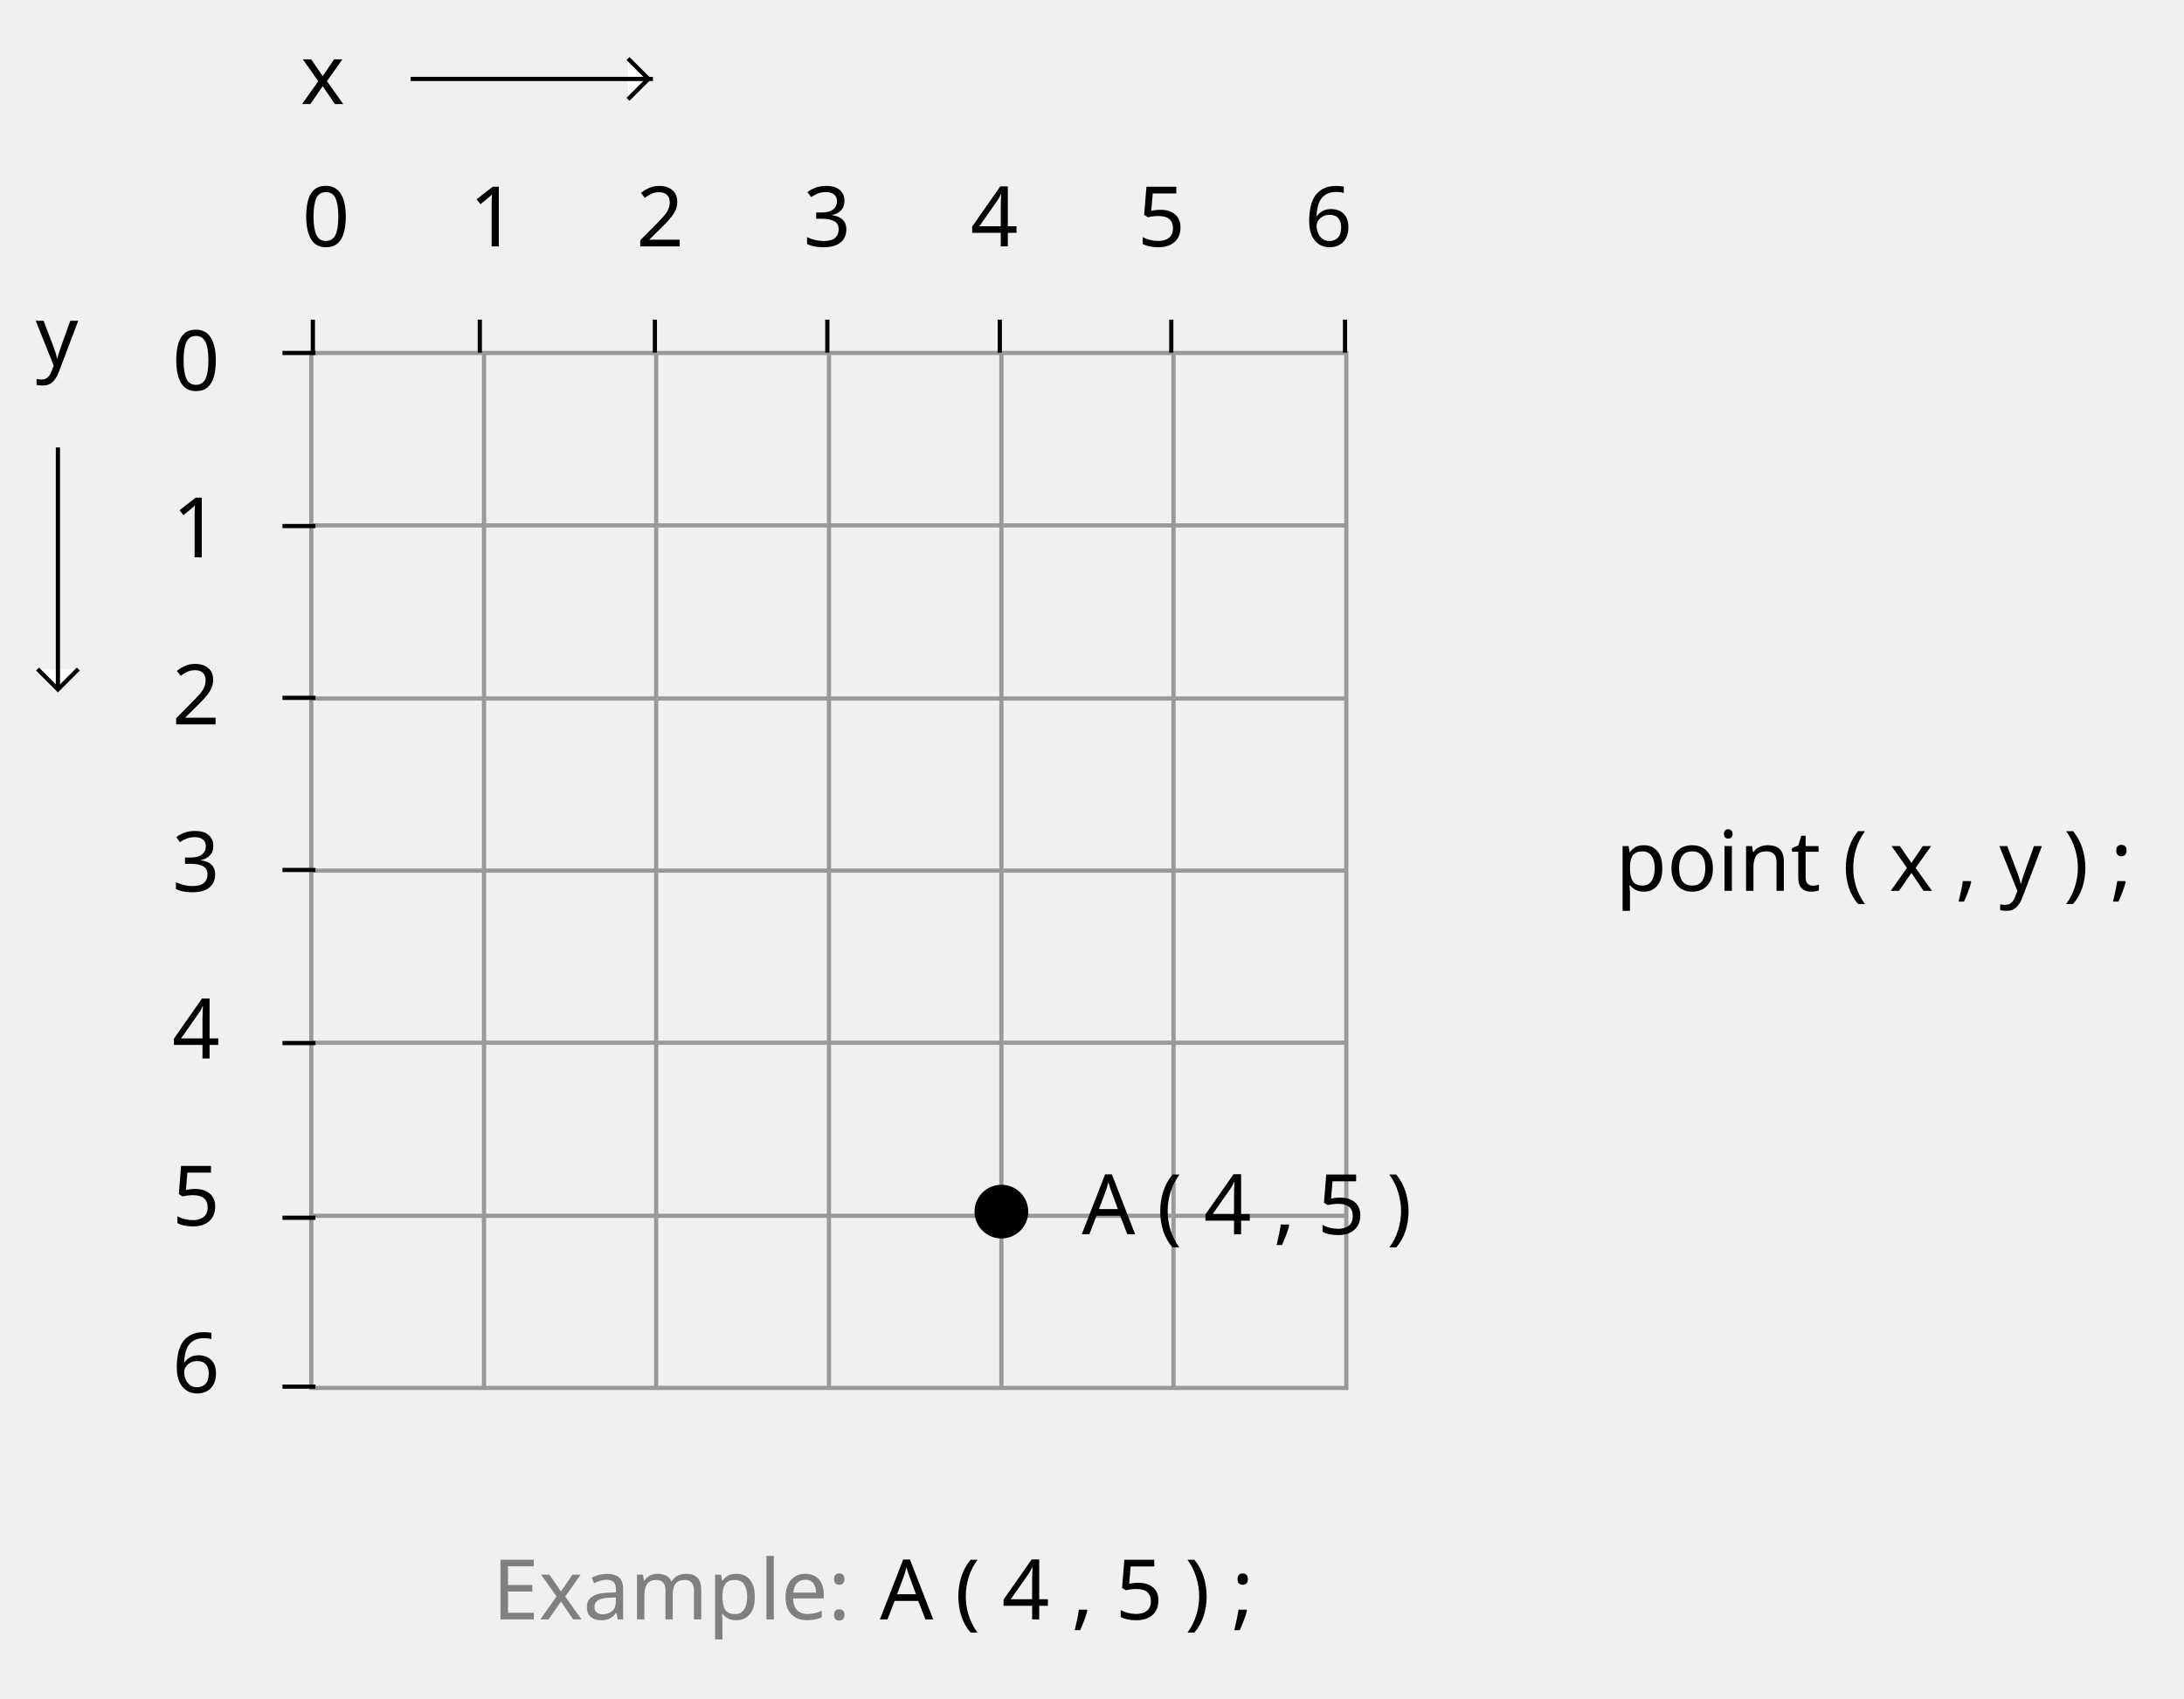
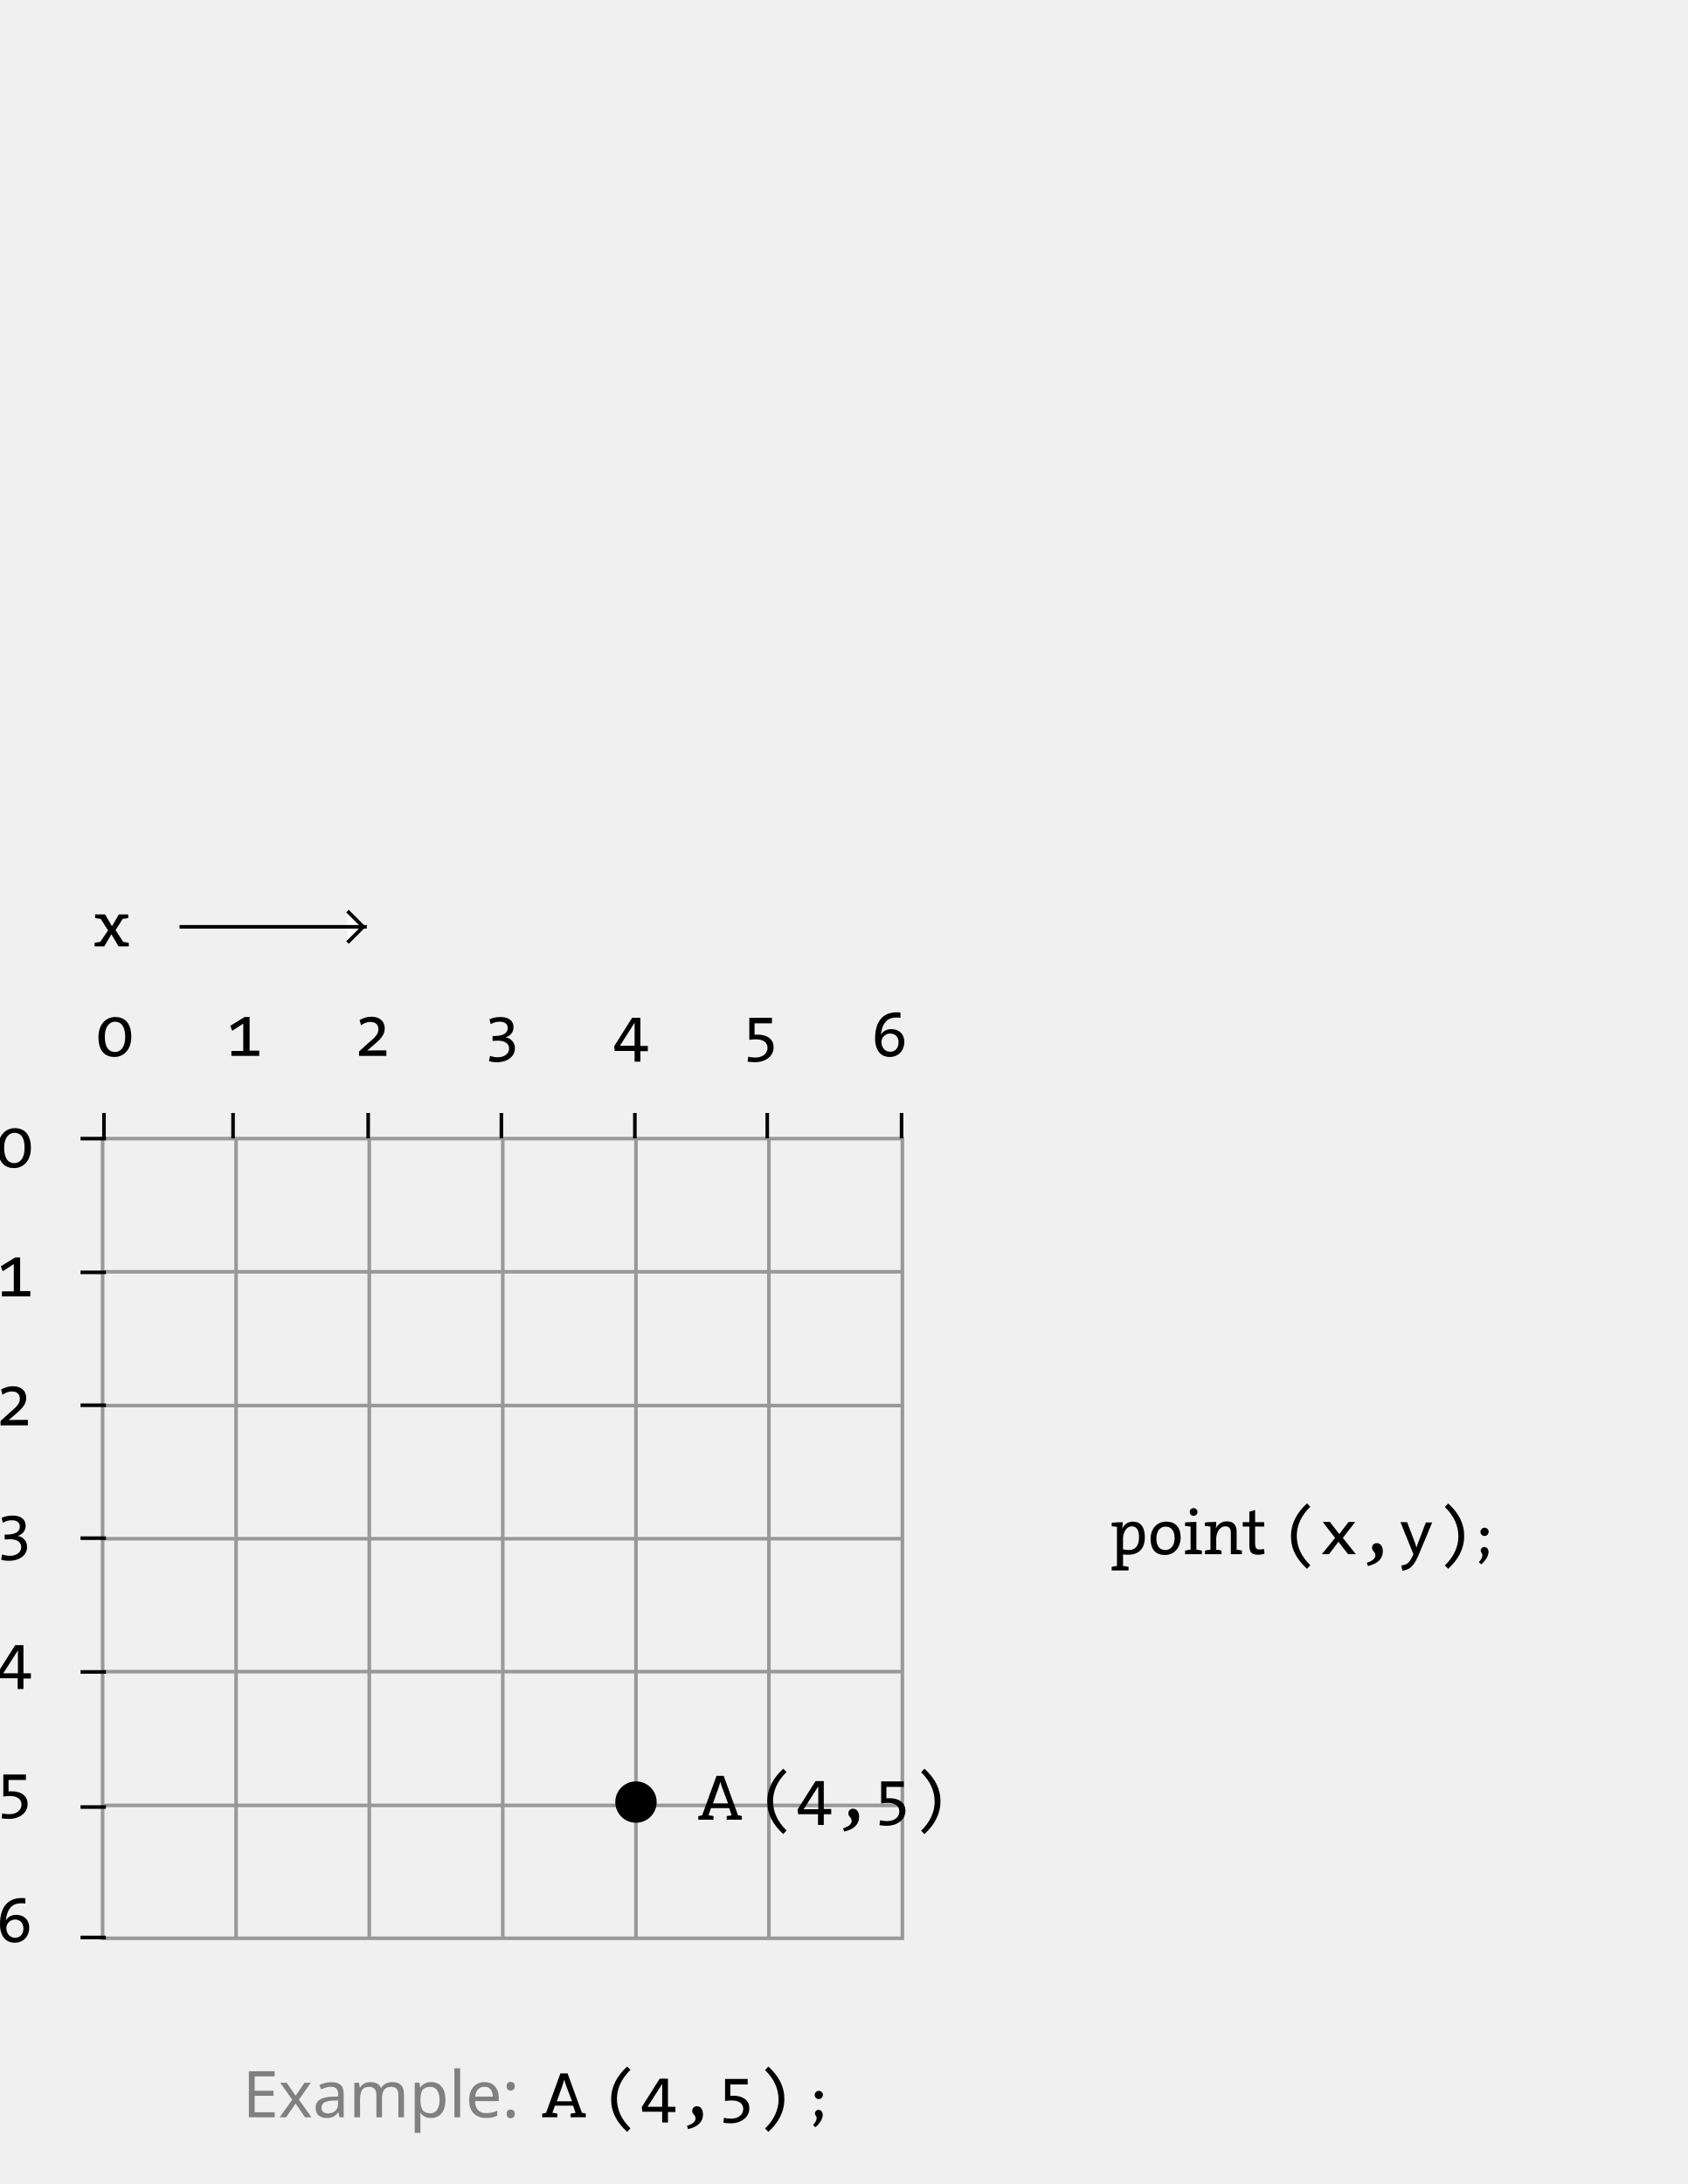
- <svg xmlns="http://www.w3.org/2000/svg" version="1.1" id="Layer_1" x="0px" y="0px" viewBox="-50 156 675 525" enable-background="new -50 156 675 525" xml:space="preserve">
+ <svg xmlns="http://www.w3.org/2000/svg" version="1.1" id="Layer_1" x="0px" y="0px" viewBox="0 0 612 792" enable-background="new 0 0 612 792" xml:space="preserve">
  <g>
-     <rect x="46.2" y="265.1" fill="none" stroke="#999999" stroke-width="1.3" width="319.9" height="319.9" />
-     <line fill="none" stroke="#999999" stroke-width="1.3" x1="46.2" y1="531.8" x2="366.1" y2="531.8" />
-     <line fill="none" stroke="#999999" stroke-width="1.3" x1="46.2" y1="478.3" x2="366.1" y2="478.3" />
-     <line fill="none" stroke="#999999" stroke-width="1.3" x1="46.2" y1="425.1" x2="366.1" y2="425.1" />
-     <line fill="none" stroke="#999999" stroke-width="1.3" x1="46.2" y1="371.9" x2="366.1" y2="371.9" />
-     <line fill="none" stroke="#999999" stroke-width="1.3" x1="46.2" y1="318.4" x2="366.1" y2="318.4" />
-     <line fill="none" stroke="#999999" stroke-width="1.3" x1="312.7" y1="265.1" x2="312.7" y2="585" />
-     <line fill="none" stroke="#999999" stroke-width="1.3" x1="259.5" y1="265.1" x2="259.5" y2="585" />
-     <line fill="none" stroke="#999999" stroke-width="1.3" x1="206.2" y1="265.1" x2="206.2" y2="585" />
-     <line fill="none" stroke="#999999" stroke-width="1.3" x1="152.8" y1="265.1" x2="152.8" y2="585" />
-     <line fill="none" stroke="#999999" stroke-width="1.3" x1="99.6" y1="265.1" x2="99.6" y2="585" />
+     <rect x="37.2" y="412.9" fill="none" stroke="#999999" stroke-width="1.3" width="290" height="290" />
+     <line fill="none" stroke="#999999" stroke-width="1.3" x1="37.2" y1="654.7" x2="327.3" y2="654.7" />
+     <line fill="none" stroke="#999999" stroke-width="1.3" x1="37.2" y1="606.2" x2="327.3" y2="606.2" />
+     <line fill="none" stroke="#999999" stroke-width="1.3" x1="37.2" y1="558" x2="327.3" y2="558" />
+     <line fill="none" stroke="#999999" stroke-width="1.3" x1="37.2" y1="509.7" x2="327.3" y2="509.7" />
+     <line fill="none" stroke="#999999" stroke-width="1.3" x1="37.2" y1="461.2" x2="327.3" y2="461.2" />
+     <line fill="none" stroke="#999999" stroke-width="1.3" x1="278.8" y1="412.9" x2="278.8" y2="703" />
+     <line fill="none" stroke="#999999" stroke-width="1.3" x1="230.6" y1="412.9" x2="230.6" y2="703" />
+     <line fill="none" stroke="#999999" stroke-width="1.3" x1="182.3" y1="412.9" x2="182.3" y2="703" />
+     <line fill="none" stroke="#999999" stroke-width="1.3" x1="133.9" y1="412.9" x2="133.9" y2="703" />
+     <line fill="none" stroke="#999999" stroke-width="1.3" x1="85.6" y1="412.9" x2="85.6" y2="703" />
  </g>
-   <text transform="matrix(1 0 0 1 42.8931 188.1675)" font-family="'TheSerif-HP5Plain'" font-size="25.819">x</text>
-   <text transform="matrix(1 0 0 1 -38.9878 268.9702)" font-family="'TheSerif-HP5Plain'" font-size="25.819">y</text>
-   <text transform="matrix(1 0 0 1 43.3706 232.1548)" font-family="'TheSerif-HP5Plain'" font-size="25.819">0</text>
-   <text transform="matrix(1 0 0 1 57.5708 232.1548)" font-family="'TheSerif-HP5Plain'" font-size="25.819" letter-spacing="31"> </text>
-   <text transform="matrix(1 0 0 1 95.0083 232.1548)" font-family="'TheSerif-HP5Plain'" font-size="25.819">1</text>
-   <text transform="matrix(1 0 0 1 109.2085 232.1548)" font-family="'TheSerif-HP5Plain'" font-size="25.819" letter-spacing="31"> </text>
-   <text transform="matrix(1 0 0 1 146.646 232.1548)" font-family="'TheSerif-HP5Plain'" font-size="25.819">2</text>
-   <text transform="matrix(1 0 0 1 160.8462 232.1548)" font-family="'TheSerif-HP5Plain'" font-size="25.819" letter-spacing="31"> </text>
-   <text transform="matrix(1 0 0 1 198.2837 232.1548)" font-family="'TheSerif-HP5Plain'" font-size="25.819">3</text>
-   <text transform="matrix(1 0 0 1 212.4829 232.1548)" font-family="'TheSerif-HP5Plain'" font-size="25.819" letter-spacing="31"> </text>
-   <text transform="matrix(1 0 0 1 249.9204 232.1548)" font-family="'TheSerif-HP5Plain'" font-size="25.819">4</text>
-   <text transform="matrix(1 0 0 1 264.1206 232.1548)" font-family="'TheSerif-HP5Plain'" font-size="25.819" letter-spacing="31"> </text>
-   <text transform="matrix(1 0 0 1 301.5581 232.1548)" font-family="'TheSerif-HP5Plain'" font-size="25.819">5</text>
-   <text transform="matrix(1 0 0 1 315.7588 232.1548)" font-family="'TheSerif-HP5Plain'" font-size="25.819" letter-spacing="31"> </text>
-   <text transform="matrix(1 0 0 1 353.1963 232.1548)" font-family="'TheSerif-HP5Plain'" font-size="25.819">6</text>
-   <circle cx="259.5" cy="530.5" r="8.3" />
-   <text transform="matrix(1 0 0 1 3.2085 276.6196)" font-family="'TheSerif-HP5Plain'" font-size="25.819">0</text>
-   <text transform="matrix(1 0 0 1 3.2085 328.2573)" font-family="'TheSerif-HP5Plain'" font-size="25.819">1</text>
-   <text transform="matrix(1 0 0 1 3.2085 379.895)" font-family="'TheSerif-HP5Plain'" font-size="25.819">2</text>
-   <text transform="matrix(1 0 0 1 3.2085 431.5332)" font-family="'TheSerif-HP5Plain'" font-size="25.819">3</text>
-   <text transform="matrix(1 0 0 1 3.2085 483.1699)" font-family="'TheSerif-HP5Plain'" font-size="25.819">4</text>
-   <text transform="matrix(1 0 0 1 3.2085 534.8086)" font-family="'TheSerif-HP5Plain'" font-size="25.819">5</text>
-   <text transform="matrix(1 0 0 1 3.2085 586.4453)" font-family="'TheSerif-HP5Plain'" font-size="25.819">6</text>
-   <line fill="none" stroke="#000000" stroke-width="1.3" x1="47.5" y1="265.1" x2="37.3" y2="265.1" />
-   <line fill="none" stroke="#000000" stroke-width="1.3" x1="47.5" y1="318.6" x2="37.3" y2="318.6" />
-   <line fill="none" stroke="#000000" stroke-width="1.3" x1="47.5" y1="371.7" x2="37.3" y2="371.7" />
-   <line fill="none" stroke="#000000" stroke-width="1.3" x1="47.5" y1="424.9" x2="37.3" y2="424.9" />
-   <line fill="none" stroke="#000000" stroke-width="1.3" x1="47.5" y1="478.4" x2="37.3" y2="478.4" />
-   <line fill="none" stroke="#000000" stroke-width="1.3" x1="47.5" y1="532.4" x2="37.3" y2="532.4" />
-   <line fill="none" stroke="#000000" stroke-width="1.3" x1="47.5" y1="584.6" x2="37.3" y2="584.6" />
-   <line fill="none" stroke="#000000" stroke-width="1.3" x1="365.7" y1="265" x2="365.7" y2="254.8" />
-   <line fill="none" stroke="#000000" stroke-width="1.3" x1="312" y1="265" x2="312" y2="254.8" />
-   <line fill="none" stroke="#000000" stroke-width="1.3" x1="259" y1="265" x2="259" y2="254.8" />
-   <line fill="none" stroke="#000000" stroke-width="1.3" x1="205.7" y1="265" x2="205.7" y2="254.8" />
-   <line fill="none" stroke="#000000" stroke-width="1.3" x1="152.4" y1="265" x2="152.4" y2="254.8" />
-   <line fill="none" stroke="#000000" stroke-width="1.3" x1="98.3" y1="265" x2="98.3" y2="254.8" />
-   <line fill="none" stroke="#000000" stroke-width="1.3" x1="46.7" y1="265" x2="46.7" y2="254.8" />
-   <polyline fill="#FFFFFF" stroke="#000000" stroke-width="1.3" points="-25.8,362.8 -32.1,369.1 -38.4,362.8 " />
-   <line fill="none" stroke="#000000" stroke-width="1.3" x1="-32.1" y1="369.1" x2="-32.1" y2="294.3" />
-   <polyline fill="#FFFFFF" stroke="#000000" stroke-width="1.3" points="144.1,174.1 150.4,180.4 144.1,186.7 " />
-   <line fill="none" stroke="#000000" stroke-width="1.3" x1="151.8" y1="180.4" x2="76.9" y2="180.4" />
-   <text transform="matrix(1 0 0 1 449.2998 431.3457)" font-family="'TheSerif-HP5Plain'" font-size="25.819">point ( x , y ) ;</text>
-   <text transform="matrix(1 0 0 1 102.1802 656.541)" fill="#808080" font-family="'TheSerif-HP5Plain'" font-size="25.819">Example:  </text>
-   <text transform="matrix(1 0 0 1 221.9507 656.541)" font-family="'TheSerif-HP5Plain'" font-size="25.819">A ( 4 , 5 ) ;</text>
-   <text transform="matrix(1 0 0 1 284.3462 537.4883)" font-family="'TheSerif-HP5Plain'" font-size="25.819">A ( 4 , 5 )</text>
+   <g enable-background="new    ">
+     <path d="M43,343.2l-2.6-4.4l-2.6,4.4h-3.5v-1.3c0.7-0.1,1.4-0.3,2-0.3l2.9-4.2l-2.7-4.2c-0.6,0-1.3-0.2-2-0.3v-1.3h3.6l2.5,4.3   l2.5-4.3h3.4v1.3c-0.7,0.1-1.4,0.3-2,0.3l-2.6,4.1l2.8,4.3c0.6,0,1.3,0.2,2,0.3v1.3H43z" />
+   </g>
+   <g enable-background="new    ">
+     <path d="M-28.5,406.3l-4.1,11.3c-1.3,3.6-2.5,4.7-5.1,4.7c-0.4,0-1.1,0-1.6-0.1l0.2-1.9c0.5,0.2,1,0.3,1.5,0.3c1.3,0,2-0.6,2.8-2.9   l0.5-1.3h-0.5l-3.6-10.1c-0.5,0-1.1-0.1-1.5-0.3v-1.3h5.3v1.3c-0.4,0.1-1,0.2-1.5,0.3l1.8,5c0.4,1.1,0.6,1.9,0.9,2.9h0   c0.2-0.8,0.6-2.1,1.1-3.5l1.6-4.5c-0.6,0-1.1-0.1-1.5-0.3v-1.3h5.2v1.3C-27.5,406.2-28,406.3-28.5,406.3z" />
+   </g>
+   <g enable-background="new    ">
+     <path d="M41.5,383.3c-3.1,0-5.8-1.8-5.8-7.2c0-4.7,2.8-7.3,6.1-7.3c3,0,5.8,1.8,5.8,7.2C47.6,380.7,44.8,383.3,41.5,383.3z    M41.7,370.5c-1.9,0-3.7,1.7-3.7,5.4c0,3.9,1.5,5.6,3.7,5.6c1.9,0,3.7-1.6,3.7-5.4C45.4,372.2,43.9,370.5,41.7,370.5z" />
+   </g>
+   <g enable-background="new    ">
+     <path d="M83.9,383v-1.9h4.3v-9.9l-4,2.6l-0.7-1.8l5.2-3.2h1.8v12.2H94v1.9H83.9z" />
+   </g>
+   <g enable-background="new    ">
+     <path d="M130.2,383v-1.7l3.3-3c3-2.5,3.7-3.5,3.7-5.1c0-1.5-0.9-2.6-2.9-2.6c-1.4,0-2.6,0.6-3.4,1.2l-0.5-1.9   c1.2-0.7,2.6-1.2,4.3-1.2c3.1,0,4.8,1.8,4.8,4.2c0,2-1,3.5-3.6,5.7l-2.8,2.4l-0.1,0c1.1-0.1,3.7-0.1,7.1-0.1v2H130.2z" />
+   </g>
+   <g enable-background="new    ">
+     <path d="M180.2,385.2c-1,0-2.1-0.1-2.9-0.4l0.4-1.9c0.8,0.3,1.8,0.5,2.8,0.5c2.5,0,4.1-1.4,4.1-3.1c0-1.8-1.4-2.9-3.9-2.9   c-0.8,0-1.4,0-2.1,0.1v-1.8h0.5c3.3,0,5-1,5-2.9c0-1.5-1.1-2.3-2.9-2.3c-1.3,0-2.4,0.4-3.3,0.9l-0.4-1.8c1.2-0.5,2.5-0.8,4-0.8   c3.1,0,4.7,1.5,4.7,3.7c0,1.8-1.1,3.1-2.9,3.7l0,0c1.9,0.2,3.4,1.9,3.4,3.8C186.8,383,184.1,385.2,180.2,385.2z" />
+   </g>
+   <g enable-background="new    ">
+     <path d="M232.2,381.1v3.9h-2.1v-3.9h-7.2l-0.2-1.7l6.5-10.3h3v10.2h2.7v1.9H232.2z M230.1,370.9L230.1,370.9l-5.3,8.3   c1.4,0,4.3,0,5.3,0V370.9z" />
+   </g>
+   <g enable-background="new    ">
+     <path d="M273.7,385.2c-0.7,0-1.8-0.1-2.6-0.2l0.2-1.8c0.8,0.2,1.8,0.3,2.6,0.3c2.8,0,4.4-1.6,4.4-3.5c0-2-1.6-3.1-4.2-3.1   c-0.9,0-1.8,0.1-2.4,0.2v-8h8.2v2l-6.3,0v4.1c0.4,0,0.8,0,1.1,0c3.9,0,5.8,2,5.8,4.5C280.6,382.8,277.8,385.2,273.7,385.2z" />
+   </g>
+   <g enable-background="new    ">
+     <path d="M322.6,383.3c-3.3,0-5.3-2.5-5.3-6.7c0-6.7,3.3-9.5,7.8-9.5c0.5,0,1,0,1.4,0.1v1.9c-0.5-0.1-1-0.1-1.6-0.1   c-3,0-4.7,1.8-5.3,5c-0.1,0.3-0.1,0.7-0.2,1.2h0c0.8-1.3,2.2-2,3.7-2c3.1,0,4.8,2,4.8,4.6C327.9,381,325.8,383.3,322.6,383.3z    M322.7,374.8c-1.9,0-3.1,1.7-3.1,3c0,1.9,1.1,3.6,3.2,3.6c1.9,0,3-1.4,3-3.5C325.8,376.1,324.7,374.8,322.7,374.8z" />
+   </g>
+   <circle cx="230.6" cy="653.5" r="7.5" />
+   <g enable-background="new    ">
+     <path d="M5.1,423.6c-3.1,0-5.8-1.8-5.8-7.2c0-4.7,2.8-7.3,6.1-7.3c3,0,5.8,1.8,5.8,7.2C11.2,421,8.4,423.6,5.1,423.6z M5.2,410.8   c-1.9,0-3.7,1.7-3.7,5.4c0,3.9,1.5,5.6,3.7,5.6c1.9,0,3.7-1.6,3.7-5.4C9,412.5,7.5,410.8,5.2,410.8z" />
+   </g>
+   <g enable-background="new    ">
+     <path d="M0.7,470.2v-1.9H5v-9.9l-4,2.6l-0.7-1.8l5.2-3.2h1.8v12.2h3.7v1.9H0.7z" />
+   </g>
+   <g enable-background="new    ">
+     <path d="M0.2,517v-1.7l3.3-3c3-2.5,3.7-3.5,3.7-5.1c0-1.5-0.9-2.6-2.9-2.6c-1.4,0-2.6,0.6-3.4,1.2l-0.5-1.9   c1.2-0.7,2.6-1.2,4.3-1.2c3.1,0,4.8,1.8,4.8,4.2c0,2-1,3.5-3.6,5.7l-2.8,2.4l-0.1,0c1.1-0.1,3.7-0.1,7.1-0.1v2H0.2z" />
+   </g>
+   <g enable-background="new    ">
+     <path d="M3.3,566c-1,0-2.1-0.1-2.9-0.4l0.4-1.9c0.8,0.3,1.8,0.5,2.8,0.5c2.5,0,4.1-1.4,4.1-3.1c0-1.8-1.4-2.9-3.9-2.9   c-0.8,0-1.4,0-2.1,0.1v-1.8h0.5c3.3,0,5-1,5-2.9c0-1.5-1.1-2.3-2.9-2.3c-1.3,0-2.4,0.4-3.3,0.9l-0.4-1.8c1.2-0.5,2.5-0.8,4-0.8   c3.1,0,4.7,1.5,4.7,3.7c0,1.8-1.1,3.1-2.9,3.7l0,0c1.9,0.2,3.4,1.9,3.4,3.8C10,563.8,7.2,566,3.3,566z" />
+   </g>
+   <g enable-background="new    ">
+     <path d="M8.5,608.6v3.9H6.4v-3.9h-7.2l-0.2-1.7l6.5-10.3h3v10.2h2.7v1.9H8.5z M6.5,598.5L6.5,598.5l-5.3,8.3c1.4,0,4.3,0,5.3,0   V598.5z" />
+   </g>
+   <g enable-background="new    ">
+     <path d="M3.2,659.6c-0.7,0-1.8-0.1-2.6-0.2l0.2-1.8c0.8,0.2,1.8,0.3,2.6,0.3c2.8,0,4.4-1.6,4.4-3.5c0-2-1.6-3.1-4.2-3.1   c-0.9,0-1.8,0.1-2.4,0.2v-8h8.2v2l-6.3,0v4.1c0.4,0,0.8,0,1.1,0c3.9,0,5.8,2,5.8,4.5C10.1,657.2,7.3,659.6,3.2,659.6z" />
+   </g>
+   <g enable-background="new    ">
+     <path d="M5.3,704.5C2,704.5,0,702,0,697.8c0-6.7,3.3-9.5,7.8-9.5c0.5,0,1,0,1.4,0.1v1.9c-0.5-0.1-1-0.1-1.6-0.1c-3,0-4.7,1.8-5.3,5   c-0.1,0.3-0.1,0.7-0.2,1.2h0c0.8-1.3,2.2-2,3.7-2c3.1,0,4.8,2,4.8,4.6C10.6,702.3,8.4,704.5,5.3,704.5z M5.4,696.1   c-1.9,0-3.1,1.7-3.1,3c0,1.9,1.1,3.6,3.2,3.6c1.9,0,3-1.4,3-3.5C8.4,697.4,7.4,696.1,5.4,696.1z" />
+   </g>
+   <line fill="none" stroke="#000000" stroke-width="1.3" x1="38.4" y1="412.9" x2="29.2" y2="412.9" />
+   <line fill="none" stroke="#000000" stroke-width="1.3" x1="38.4" y1="461.4" x2="29.2" y2="461.4" />
+   <line fill="none" stroke="#000000" stroke-width="1.3" x1="38.4" y1="509.6" x2="29.2" y2="509.6" />
+   <line fill="none" stroke="#000000" stroke-width="1.3" x1="38.4" y1="557.8" x2="29.2" y2="557.8" />
+   <line fill="none" stroke="#000000" stroke-width="1.3" x1="38.4" y1="606.3" x2="29.2" y2="606.3" />
+   <line fill="none" stroke="#000000" stroke-width="1.3" x1="38.4" y1="655.3" x2="29.2" y2="655.3" />
+   <line fill="none" stroke="#000000" stroke-width="1.3" x1="38.4" y1="702.6" x2="29.2" y2="702.6" />
+   <line fill="none" stroke="#000000" stroke-width="1.3" x1="326.9" y1="412.8" x2="326.9" y2="403.6" />
+   <line fill="none" stroke="#000000" stroke-width="1.3" x1="278.2" y1="412.8" x2="278.2" y2="403.6" />
+   <line fill="none" stroke="#000000" stroke-width="1.3" x1="230.2" y1="412.8" x2="230.2" y2="403.6" />
+   <line fill="none" stroke="#000000" stroke-width="1.3" x1="181.8" y1="412.8" x2="181.8" y2="403.6" />
+   <line fill="none" stroke="#000000" stroke-width="1.3" x1="133.5" y1="412.8" x2="133.5" y2="403.6" />
+   <line fill="none" stroke="#000000" stroke-width="1.3" x1="84.5" y1="412.8" x2="84.5" y2="403.6" />
+   <line fill="none" stroke="#000000" stroke-width="1.3" x1="37.7" y1="412.8" x2="37.7" y2="403.6" />
+   <polyline fill="#FFFFFF" stroke="#000000" stroke-width="1.3" points="-28.1,501.5 -33.8,507.2 -39.5,501.5 " />
+   <line fill="none" stroke="#000000" stroke-width="1.3" x1="-33.8" y1="507.2" x2="-33.8" y2="439.4" />
+   <polyline fill="#FFFFFF" stroke="#000000" stroke-width="1.3" points="126,330.4 131.7,336.1 126,341.8 " />
+   <line fill="none" stroke="#000000" stroke-width="1.3" x1="133" y1="336.1" x2="65.1" y2="336.1" />
+   <g enable-background="new    ">
+     <path d="M409.2,563.8c-0.7,0-1.3,0-2-0.1v4.2c0.7,0,1.4,0.2,2,0.3v1.3h-6.1v-1.3c0.6-0.1,1.2-0.3,1.9-0.3v-14.2   c-0.6-0.1-1.3-0.2-1.9-0.2v-1.3c1.1-0.1,2.7-0.2,4-0.2c0,0.7-0.1,1.7-0.2,2.4l0,0c0.7-1.6,2.1-2.6,3.9-2.6c2.7,0,4.3,1.9,4.3,5.5   C415.2,561.4,413,563.8,409.2,563.8z M410.4,553.5c-2.1,0-3.2,2.5-3.2,4.5v3.8c0.6,0.2,1.3,0.3,2.1,0.3c2.2,0,3.7-1.3,3.7-4.7   C413,555,412.2,553.5,410.4,553.5z" />
+     <path d="M422.4,563.9c-3.2,0-5.2-1.8-5.2-5.9c0-3.5,2.2-6.2,5.7-6.2c2.9,0,5.2,1.6,5.2,5.9C428,561.1,425.9,563.9,422.4,563.9z    M422.6,553.6c-1.7,0-3.3,1.3-3.3,4.3c0,2.7,1.1,4.2,3.3,4.2c1.7,0,3.3-1.4,3.3-4.3C425.9,555.1,424.7,553.6,422.6,553.6z" />
+     <path d="M429.7,563.6v-1.3c0.6-0.1,1.3-0.3,2-0.3v-8.4c-0.6-0.1-1.4-0.2-2-0.2v-1.3c1.2-0.1,2.8-0.2,4.1-0.2v10.1   c0.7,0,1.4,0.2,2,0.3v1.3H429.7z M432.8,549.7c-0.8,0-1.4-0.6-1.4-1.4s0.6-1.4,1.4-1.4c0.7,0,1.4,0.6,1.4,1.4   C434.2,549.1,433.6,549.7,432.8,549.7z" />
+     <path d="M446.3,563.6v-7.5c0-1.6-0.4-2.6-2-2.6c-1.9,0-3.3,2-3.3,4.5v4c0.6,0,1.3,0.1,1.9,0.3v1.3h-6v-1.3c0.6-0.1,1.3-0.3,2-0.3   v-8.4c-0.6-0.1-1.4-0.2-2-0.2v-1.3c1.2-0.1,2.8-0.2,4.1-0.2c0,0.7,0,1.8-0.2,2.5h0c0.7-1.6,2.1-2.7,4.1-2.7c2.6,0,3.5,1.7,3.5,3.7   v6.6c0.7,0,1.4,0.2,1.9,0.3v1.3H446.3z" />
+     <path d="M456.1,563.8c-2.4,0-3.1-1-3.1-3.5v-6.7h-2.4V552h2.4v-3.8l2.1-0.6v4.4h3.3v1.6h-3.3v5.9c0,1.9,0.4,2.4,1.7,2.4   c0.5,0,1.1-0.1,1.5-0.2l0.2,1.7C457.8,563.7,456.9,563.8,456.1,563.8z" />
+     <path d="M473.9,568.9c-3.9-3.6-5.8-7.3-5.8-11.8c0-4.8,2.3-8.7,5.8-11.9l1.2,1.2c-3.2,3.1-4.9,6.7-4.9,10.5c0,3.9,1.6,7.5,4.9,10.7   L473.9,568.9z" />
+     <path d="M488.8,563.6l-3.5-4.5l-3.4,4.5h-2.6l4.8-5.9l-4.5-5.8h2.6l3.4,4.4l3.4-4.4h2.4l-4.5,5.8l4.7,5.9H488.8z" />
+     <path d="M495.6,566.7c2.4-0.7,3.1-1.8,3.1-2.6c0-1.5-1.2-1.5-1.2-2.8c0-1,0.7-1.7,1.7-1.7c1.5,0,2.2,1.4,2.2,2.9   c0,2.9-2,4.6-5.4,5.4L495.6,566.7z" />
+     <path d="M514.5,563.6c-1.8,4.3-3.2,5.6-6,6l-0.4-1.9c2.2-0.3,3-0.9,4.4-4.1l-4.7-11.6h2.4l2.5,6.5c0.3,0.8,0.7,1.9,0.9,2.7h0   c0.2-0.8,0.7-2,1.2-3.3l2.2-5.8h2.3L514.5,563.6z" />
+     <path d="M525.1,545.2c3.9,3.6,5.8,7.3,5.8,11.8c0,4.8-2.3,8.7-5.8,11.9l-1.2-1.2c3.2-3.1,4.9-6.8,4.9-10.5c0-3.9-1.6-7.5-4.9-10.7   L525.1,545.2z" />
+     <path d="M537.1,567.3l-0.9-0.8c1.5-1.6,1.5-2.7,1-3.4c-0.7-0.8-0.1-2.1,1-2.1C540,561,540.8,564,537.1,567.3z M538.3,557   c-0.8,0-1.5-0.6-1.5-1.5c0-0.8,0.7-1.5,1.5-1.5s1.5,0.7,1.5,1.5C539.7,556.4,539.1,557,538.3,557z" />
+   </g>
+   <text transform="matrix(1 0 0 1 87.9765 767.8242)" fill="#808080" font-family="'TheSerif-HP5Plain'" font-size="23.409">Example:  </text>
+   <g enable-background="new    ">
+     <path d="M206.9,767.8v-1.3c0.6-0.1,1.2-0.2,1.8-0.3l-0.9-2.6h-6.6l-0.9,2.6c0.6,0,1.3,0.2,1.8,0.3v1.3h-5.5v-1.3   c0.4-0.1,1-0.2,1.4-0.3l5.2-14.3h2.6l5.2,14.3c0.4,0,1,0.1,1.4,0.3v1.3H206.9z M205.3,756.4c-0.3-0.8-0.5-1.5-0.7-2.3h0   c-0.2,0.7-0.4,1.5-0.7,2.3l-2,5.6h5.5L205.3,756.4z" />
+     <path d="M227.4,773.1c-3.9-3.6-5.8-7.3-5.8-11.8c0-4.8,2.3-8.7,5.8-11.9l1.2,1.2c-3.2,3.1-4.9,6.7-4.9,10.5c0,3.9,1.6,7.5,4.9,10.7   L227.4,773.1z" />
+     <path d="M242.2,765.8v3.9h-2.1v-3.9h-7.2l-0.2-1.7l6.5-10.3h3v10.2h2.7v1.9H242.2z M240.1,755.7L240.1,755.7l-5.3,8.3   c1.4,0,4.3,0,5.3,0V755.7z" />
+     <path d="M249.1,770.9c2.4-0.7,3.1-1.8,3.1-2.6c0-1.5-1.2-1.5-1.2-2.8c0-1,0.7-1.7,1.7-1.7c1.5,0,2.2,1.4,2.2,2.9   c0,2.9-2,4.6-5.4,5.4L249.1,770.9z" />
+     <path d="M264.9,770c-0.7,0-1.8-0.1-2.6-0.2l0.2-1.8c0.8,0.2,1.8,0.3,2.6,0.3c2.8,0,4.4-1.6,4.4-3.5c0-2-1.6-3.1-4.2-3.1   c-0.9,0-1.8,0.1-2.4,0.2v-8h8.2v2l-6.3,0v4.1c0.4,0,0.8,0,1.1,0c3.9,0,5.8,2,5.8,4.5C271.8,767.5,269,770,264.9,770z" />
+     <path d="M278.6,749.4c3.9,3.6,5.8,7.3,5.8,11.8c0,4.8-2.3,8.7-5.8,11.9l-1.2-1.2c3.2-3.1,4.9-6.8,4.9-10.5c0-3.9-1.6-7.5-4.9-10.7   L278.6,749.4z" />
+     <path d="M295.7,771.4l-0.9-0.8c1.5-1.6,1.5-2.7,1-3.4c-0.7-0.8-0.1-2.1,1-2.1C298.6,765.2,299.4,768.1,295.7,771.4z M296.9,761.2   c-0.8,0-1.5-0.6-1.5-1.5c0-0.8,0.7-1.5,1.5-1.5s1.5,0.7,1.5,1.5C298.3,760.5,297.7,761.2,296.9,761.2z" />
+   </g>
+   <g enable-background="new    ">
+     <path d="M263.5,659.9v-1.3c0.6-0.1,1.2-0.2,1.8-0.3l-0.9-2.6h-6.6l-0.9,2.6c0.6,0,1.3,0.2,1.8,0.3v1.3h-5.5v-1.3   c0.4-0.1,1-0.2,1.4-0.3l5.2-14.3h2.6l5.2,14.3c0.4,0,1,0.1,1.4,0.3v1.3H263.5z M261.9,648.4c-0.3-0.8-0.5-1.5-0.7-2.3h0   c-0.2,0.7-0.4,1.5-0.7,2.3l-2,5.6h5.5L261.9,648.4z" />
+     <path d="M284,665.1c-3.9-3.6-5.8-7.3-5.8-11.8c0-4.8,2.3-8.7,5.8-11.9l1.2,1.2c-3.2,3.1-4.9,6.7-4.9,10.5c0,3.9,1.6,7.5,4.9,10.7   L284,665.1z" />
+     <path d="M298.7,657.9v3.9h-2.1v-3.9h-7.2l-0.2-1.7l6.5-10.3h3V656h2.7v1.9H298.7z M296.7,647.8L296.7,647.8l-5.3,8.3   c1.4,0,4.3,0,5.3,0V647.8z" />
+     <path d="M305.7,663c2.4-0.7,3.1-1.8,3.1-2.6c0-1.5-1.2-1.5-1.2-2.8c0-1,0.7-1.7,1.7-1.7c1.5,0,2.2,1.4,2.2,2.9c0,2.9-2,4.6-5.4,5.4   L305.7,663z" />
+     <path d="M321.5,662.1c-0.7,0-1.8-0.1-2.6-0.2l0.2-1.8c0.8,0.2,1.8,0.3,2.6,0.3c2.8,0,4.4-1.6,4.4-3.5c0-2-1.6-3.1-4.2-3.1   c-0.9,0-1.8,0.1-2.4,0.2v-8h8.2v2l-6.3,0v4.1c0.4,0,0.8,0,1.1,0c3.9,0,5.8,2,5.8,4.5C328.4,659.6,325.6,662.1,321.5,662.1z" />
+     <path d="M335.2,641.4c3.9,3.6,5.8,7.3,5.8,11.8c0,4.8-2.3,8.7-5.8,11.9l-1.2-1.2c3.2-3.1,4.9-6.8,4.9-10.5c0-3.9-1.6-7.5-4.9-10.7   L335.2,641.4z" />
+   </g>
</svg>
